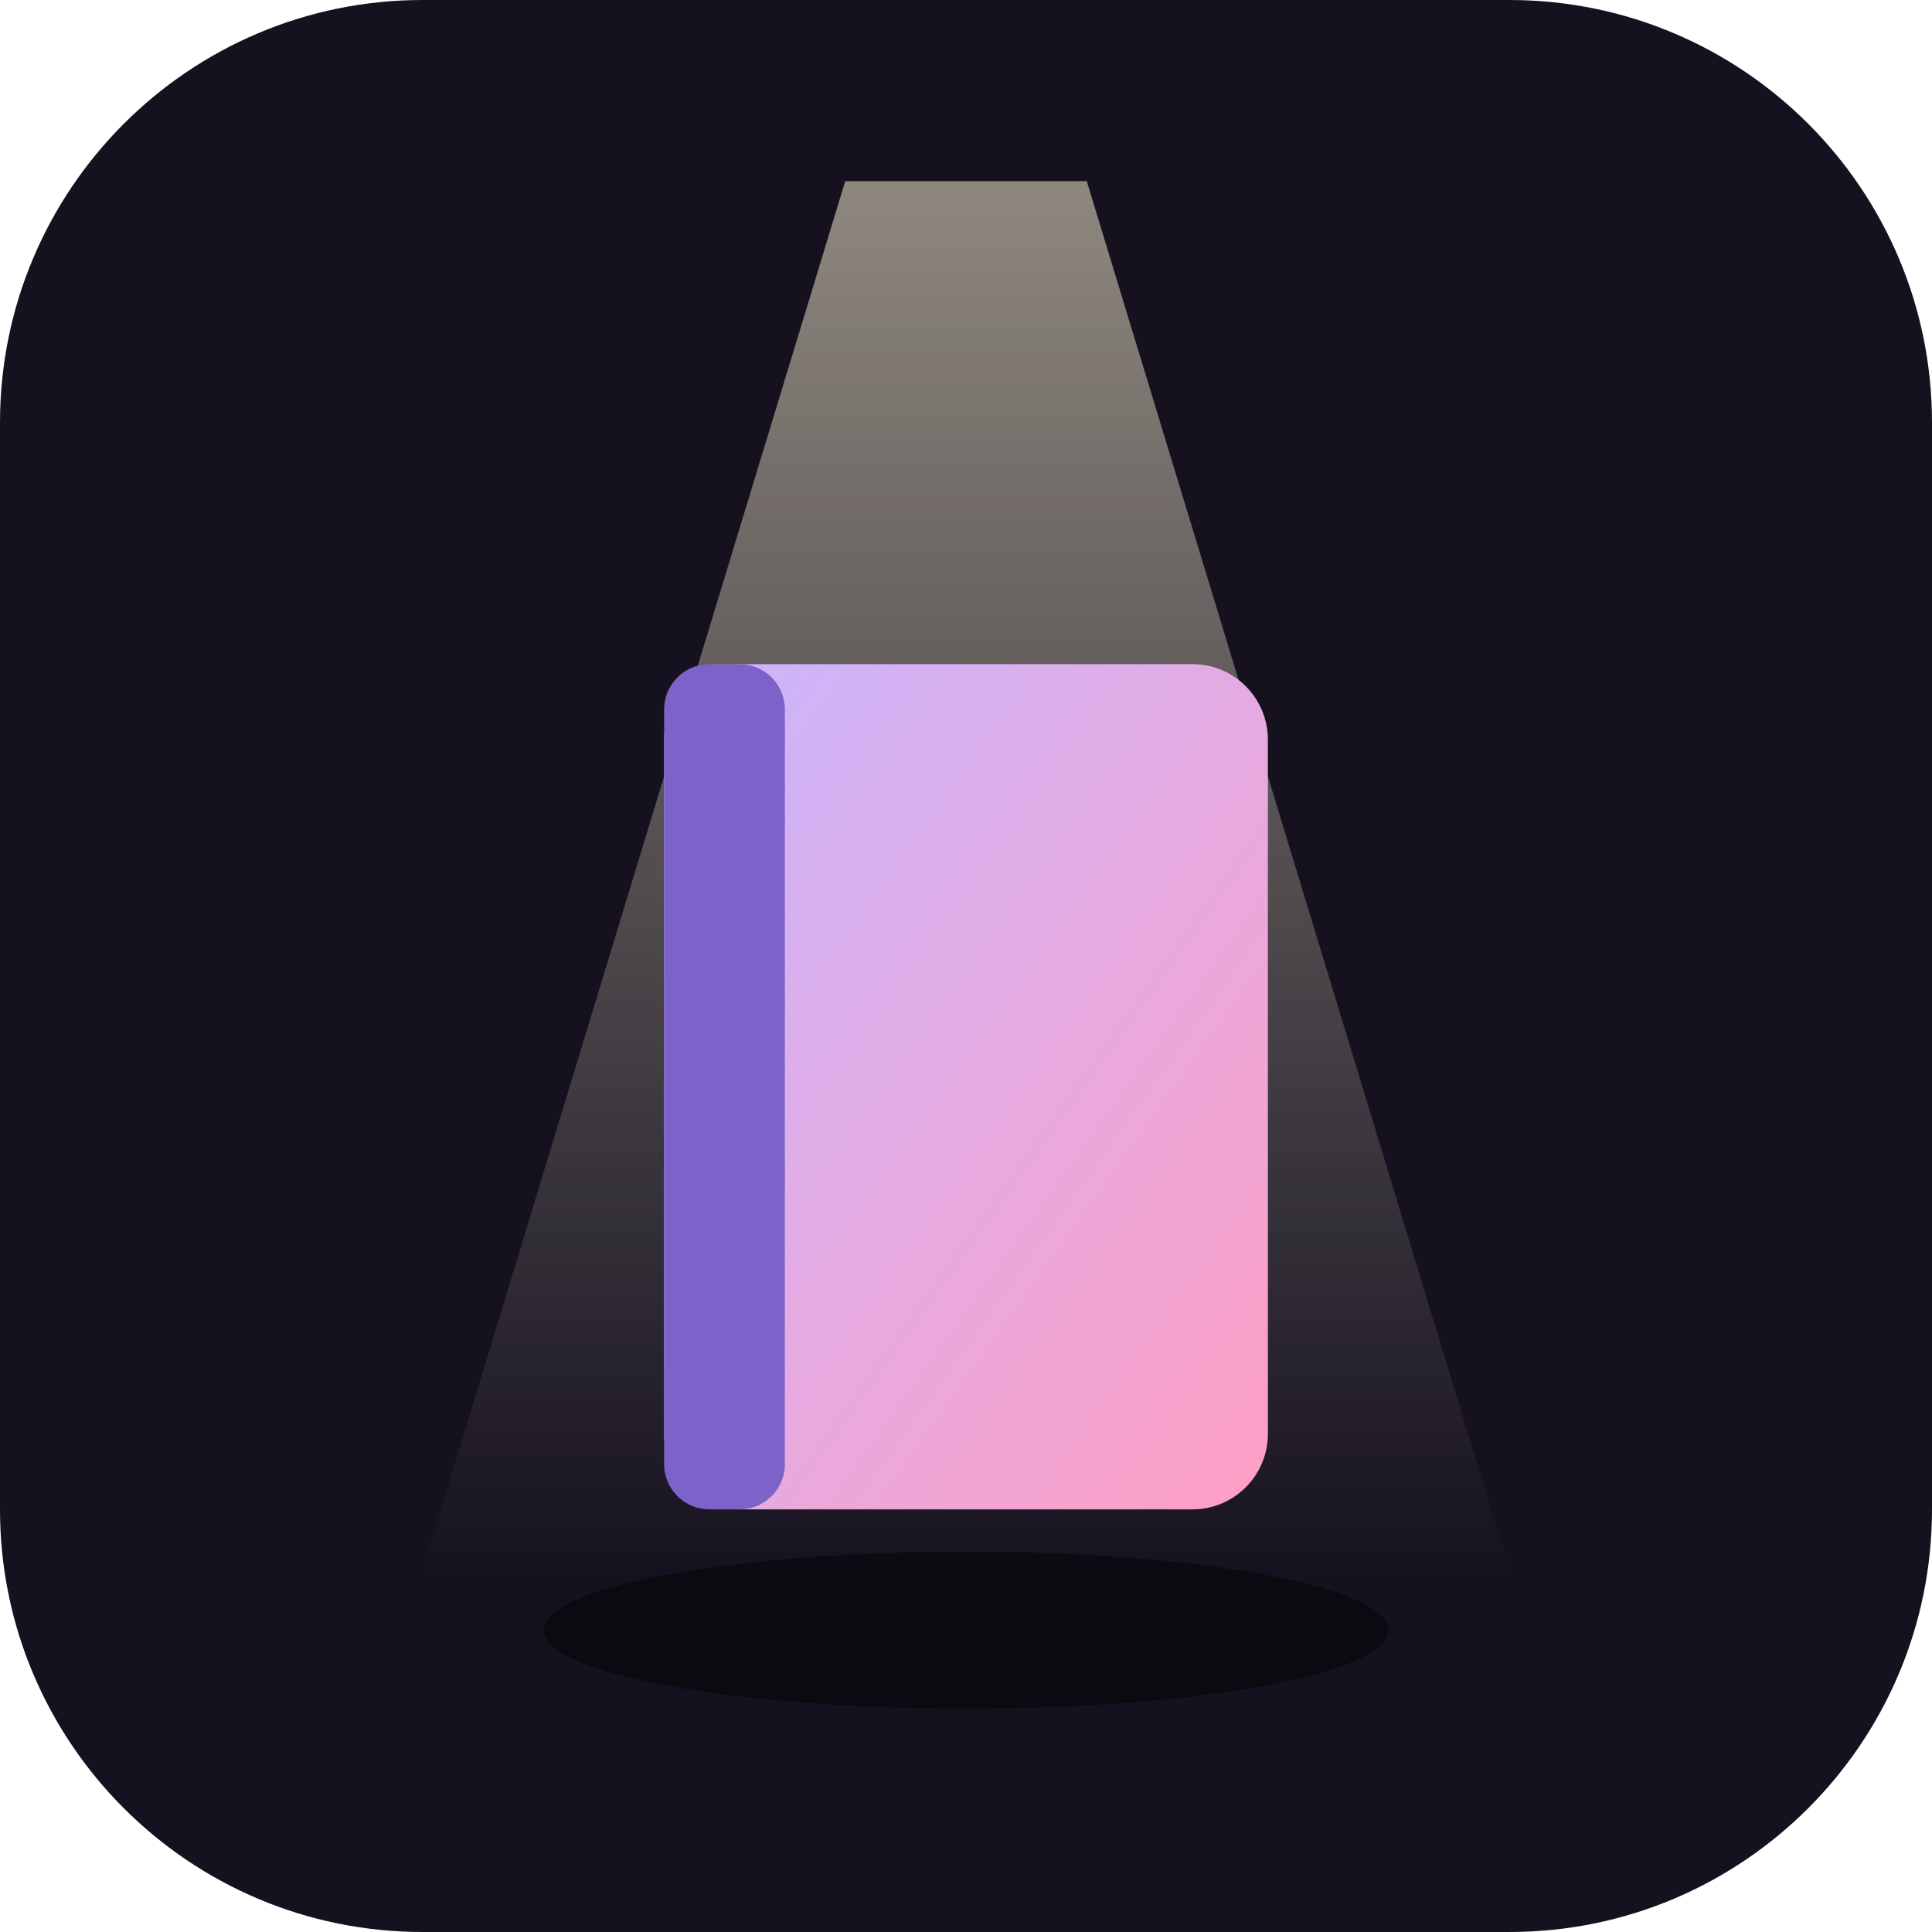
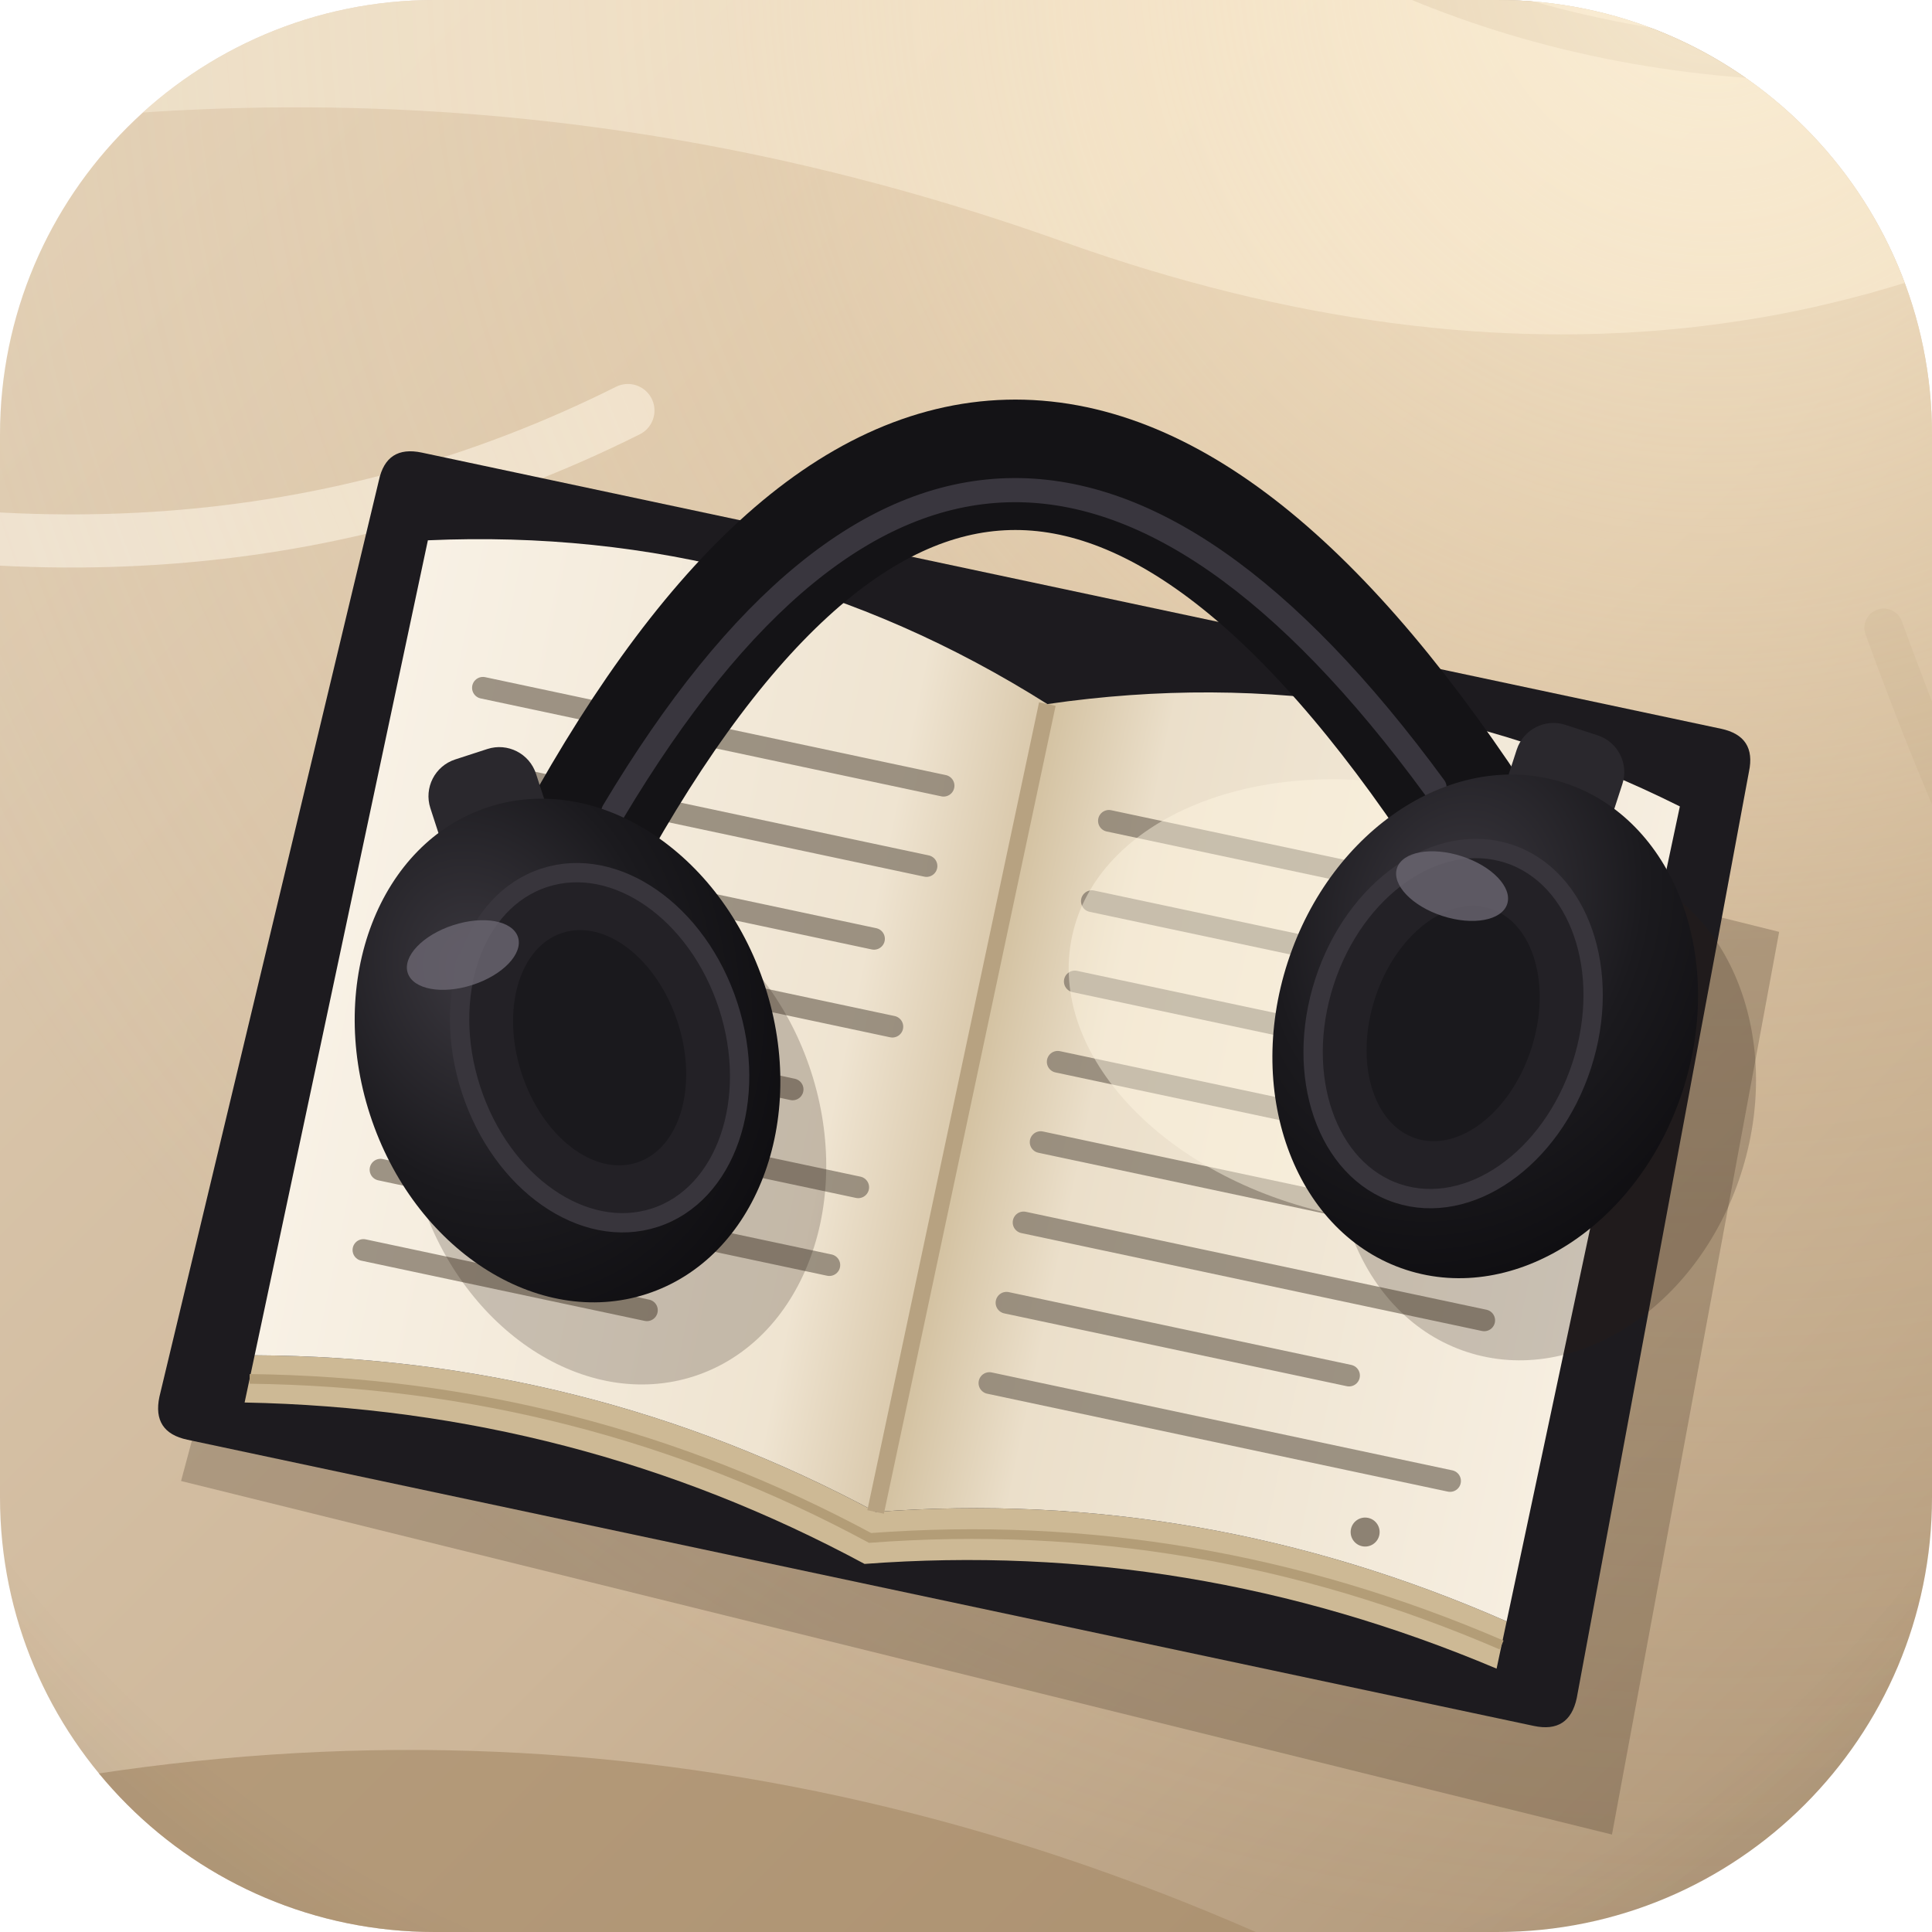
- <svg xmlns="http://www.w3.org/2000/svg" viewBox="0 0 64 64">
+ <svg xmlns="http://www.w3.org/2000/svg" viewBox="14 14 80 80">
  <defs>
-     <linearGradient id="beam" x1="0" y1="0" x2="0" y2="1">
-       <stop offset="0" stop-color="#fff6d8" stop-opacity=".95" />
-       <stop offset="1" stop-color="#fff6d8" stop-opacity="0" />
-     </linearGradient>
-     <linearGradient id="book" x1="0" y1="0" x2="1" y2="1">
-       <stop offset="0" stop-color="#c9b6ff" />
-       <stop offset="1" stop-color="#ff9fc4" />
-     </linearGradient>
+     <clipPath id="icono-borde">
+       <rect x="14" y="14" width="80" height="80" rx="18" />
+     </clipPath>
  </defs>
-   <rect width="64" height="64" rx="14" fill="#15111f" />
-   <path d="M28 6h8l14 46H14z" fill="url(#beam)" opacity=".55" />
-   <rect x="22" y="22" width="20" height="28" rx="2.5" fill="url(#book)" />
-   <rect x="22" y="22" width="4" height="28" rx="1.5" fill="#7d63c9" />
-   <ellipse cx="32" cy="54" rx="14" ry="2.6" fill="#000" opacity=".45" />
+   <g clip-path="url(#icono-borde)">
+     <defs>
+       <linearGradient id="bg-sabana" x1="0" y1="0" x2="1" y2="1">
+         <stop offset="0" stop-color="#e9d9c1" />
+         <stop offset="0.55" stop-color="#cdb699" />
+         <stop offset="1" stop-color="#9c8263" />
+       </linearGradient>
+       <radialGradient id="bg-lampara" cx="0.78" cy="0.12" r="0.75">
+         <stop offset="0" stop-color="#fff3da" stop-opacity="0.8" />
+         <stop offset="0.5" stop-color="#ffe7c0" stop-opacity="0.25" />
+         <stop offset="1" stop-color="#ffe7c0" stop-opacity="0" />
+       </radialGradient>
+       <radialGradient id="bg-vineta" cx="0.5" cy="0.45" r="0.75">
+         <stop offset="0.6" stop-color="#2b1e12" stop-opacity="0" />
+         <stop offset="1" stop-color="#2b1e12" stop-opacity="0.35" />
+       </radialGradient>
+     </defs>
+     <rect width="108" height="108" fill="url(#bg-sabana)" />
+     <path d="M0 22 Q30 14 58 24 T108 18 L108 0 L0 0 Z" fill="#f1e5d2" opacity="0.7" />
+     <path d="M0 34 Q22 40 40 31" stroke="#f3e8d8" stroke-width="2.2" fill="none" stroke-linecap="round" opacity="0.8" />
+     <path d="M70 12 Q86 20 108 14" stroke="#b9a283" stroke-width="1.6" fill="none" stroke-linecap="round" opacity="0.6" />
+     <path d="M0 92 Q34 80 66 94 T108 86 L108 108 L0 108 Z" fill="#a88d6b" opacity="0.7" />
+     <path d="M60 100 Q84 92 108 98" stroke="#c9b394" stroke-width="2" fill="none" stroke-linecap="round" opacity="0.7" />
+     <path d="M92 40 Q100 62 108 66" stroke="#b39b7b" stroke-width="1.6" fill="none" stroke-linecap="round" opacity="0.5" />
+     <rect width="108" height="108" fill="url(#bg-lampara)" />
+     <rect width="108" height="108" fill="url(#bg-vineta)" />
+     <defs>
+       <linearGradient id="fg-izq" x1="0" y1="0" x2="1" y2="0">
+         <stop offset="0" stop-color="#f8f1e5" />
+         <stop offset="0.8" stop-color="#efe4d1" />
+         <stop offset="1" stop-color="#d9c8ab" />
+       </linearGradient>
+       <linearGradient id="fg-der" x1="1" y1="0" x2="0" y2="0">
+         <stop offset="0" stop-color="#f6eee0" />
+         <stop offset="0.8" stop-color="#ebdfca" />
+         <stop offset="1" stop-color="#d2c09f" />
+       </linearGradient>
+       <radialGradient id="fg-copa" cx="0.35" cy="0.3" r="0.8">
+         <stop offset="0" stop-color="#3b383f" />
+         <stop offset="0.55" stop-color="#1b1a1e" />
+         <stop offset="1" stop-color="#0e0d10" />
+       </radialGradient>
+     </defs>
+     <path d="M27 44 L85 46 L86 84 L25 82 Z" fill="#3a2a1a" opacity="0.25" transform="rotate(12 55 62)" />
+     <g transform="rotate(12 54 59)">
+       <path d="M25 39.5 Q25 38 26.5 38 L81.5 38 Q83 38 83 39.5 L84 78.5 Q84 80 82.5 80 L25.5 80 Q24 80 24 78.5 Z" fill="#1d1b1f" />
+       <path d="M27.5 76 Q41 73.2 54 77 Q67 73.2 80.5 76 L80.5 78 Q67 75.4 54 79.2 Q41 75.4 27.5 78 Z" fill="#cdb995" />
+       <path d="M27.5 77 Q41 74.3 54 78.1 Q67 74.3 80.5 77" stroke="#b39d77" stroke-width="0.4" fill="none" />
+       <path d="M27.5 41.5 Q41 38 54 42.8 L54 77 Q41 73.2 27.5 76 Z" fill="url(#fg-izq)" />
+       <path d="M80.5 41.5 Q67 38 54 42.8 L54 77 Q67 73.2 80.5 76 Z" fill="url(#fg-der)" />
+       <path d="M54 42.8 L54 77" stroke="#b7a281" stroke-width="0.7" />
+       <g stroke="#8d8273" stroke-width="0.9" stroke-linecap="round" opacity="0.85">
+         <path d="M31 47 H50.5 M31 50.4 H50.5 M31 53.8 H49 M31 57.2 H50.5 M31 60.6 H47 M31 64 H50.5 M31 67.4 H50 M31 70.8 H43" />
+         <path d="M57.5 47 H77 M57.5 50.4 H77 M57.5 53.8 H77 M57.5 57.2 H75 M57.5 60.6 H77 M57.5 64 H77 M57.5 67.4 H72 M57.5 70.8 H77" />
+       </g>
+       <circle cx="74" cy="73.6" r="0.6" fill="#8d8273" />
+       <ellipse cx="70" cy="52" rx="13" ry="9" fill="#fff6e2" opacity="0.45" />
+     </g>
+     <ellipse cx="39.5" cy="61" rx="8.5" ry="10.5" fill="#2a1d12" opacity="0.22" transform="rotate(-18 39.5 61)" />
+     <ellipse cx="78" cy="60" rx="8.5" ry="10.5" fill="#2a1d12" opacity="0.22" transform="rotate(18 78 60)" />
+     <path d="M37.5 50 Q55 17 75.5 49" stroke="#141316" stroke-width="5.4" fill="none" stroke-linecap="round" />
+     <path d="M39.4 47.6 Q55 21.5 73.4 46.6" stroke="#3d3a42" stroke-width="1" fill="none" stroke-linecap="round" opacity="0.9" />
+     <g transform="rotate(-18 37.5 57.5)">
+       <rect x="35.2" y="44.6" width="4.6" height="5" rx="1.6" fill="#2a282d" />
+       <ellipse cx="37.5" cy="57.5" rx="8.6" ry="10.6" fill="url(#fg-copa)" />
+       <ellipse cx="38.8" cy="57.8" rx="5.6" ry="7.4" fill="#232126" />
+       <ellipse cx="38.8" cy="57.8" rx="5.6" ry="7.4" fill="none" stroke="#38353c" stroke-width="0.8" />
+       <ellipse cx="38.8" cy="57.8" rx="3.4" ry="5" fill="#1a191d" />
+       <ellipse cx="34.6" cy="52.4" rx="2.4" ry="1.3" fill="#6b6772" opacity="0.8" />
+     </g>
+     <g transform="rotate(18 75.5 56.5)">
+       <rect x="73.2" y="43.6" width="4.6" height="5" rx="1.6" fill="#2a282d" />
+       <ellipse cx="75.5" cy="56.5" rx="8.6" ry="10.6" fill="url(#fg-copa)" />
+       <ellipse cx="74.2" cy="56.8" rx="5.6" ry="7.4" fill="#232126" />
+       <ellipse cx="74.2" cy="56.8" rx="5.6" ry="7.4" fill="none" stroke="#38353c" stroke-width="0.8" />
+       <ellipse cx="74.2" cy="56.8" rx="3.4" ry="5" fill="#1a191d" />
+       <ellipse cx="72.4" cy="51.4" rx="2.4" ry="1.3" fill="#6b6772" opacity="0.8" />
+     </g>
+   </g>
</svg>
